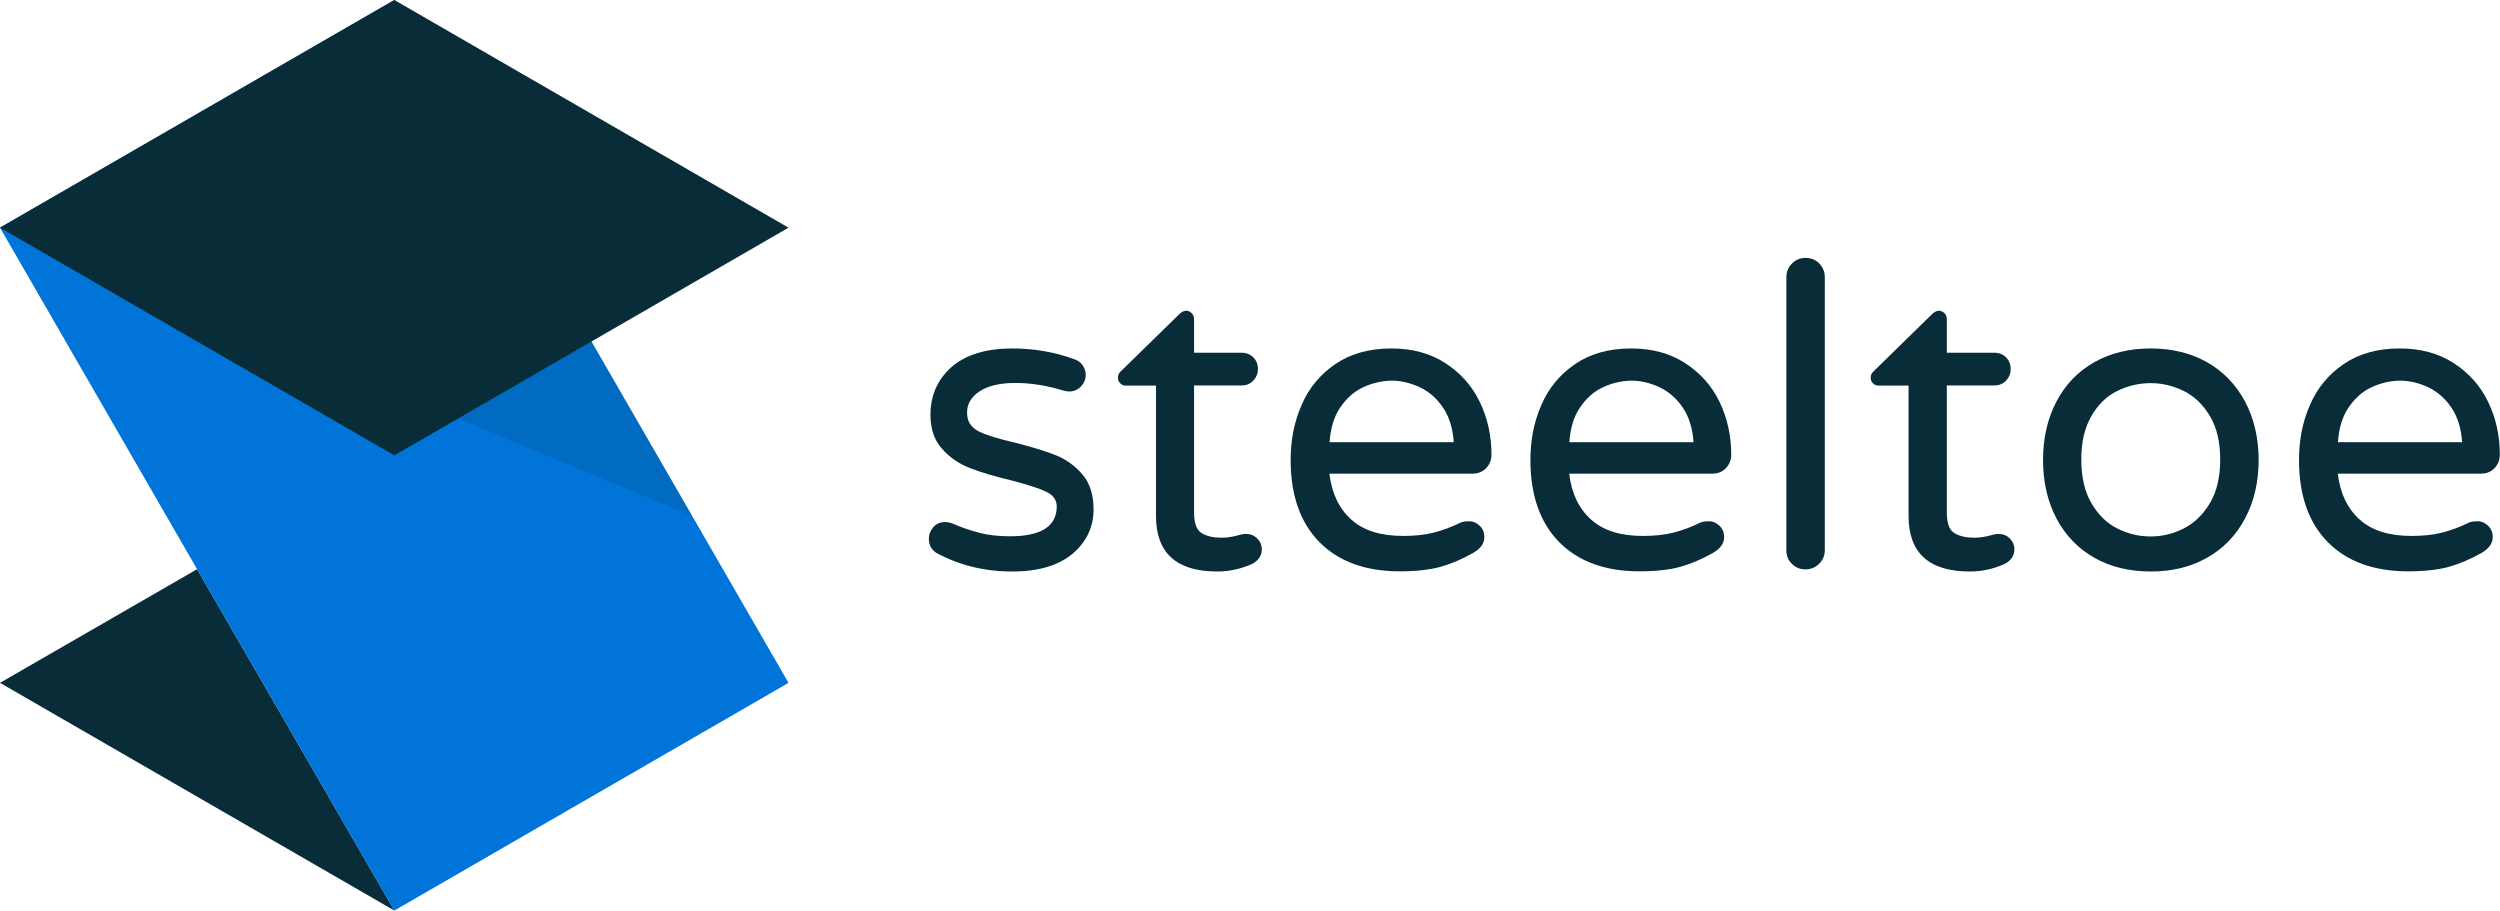
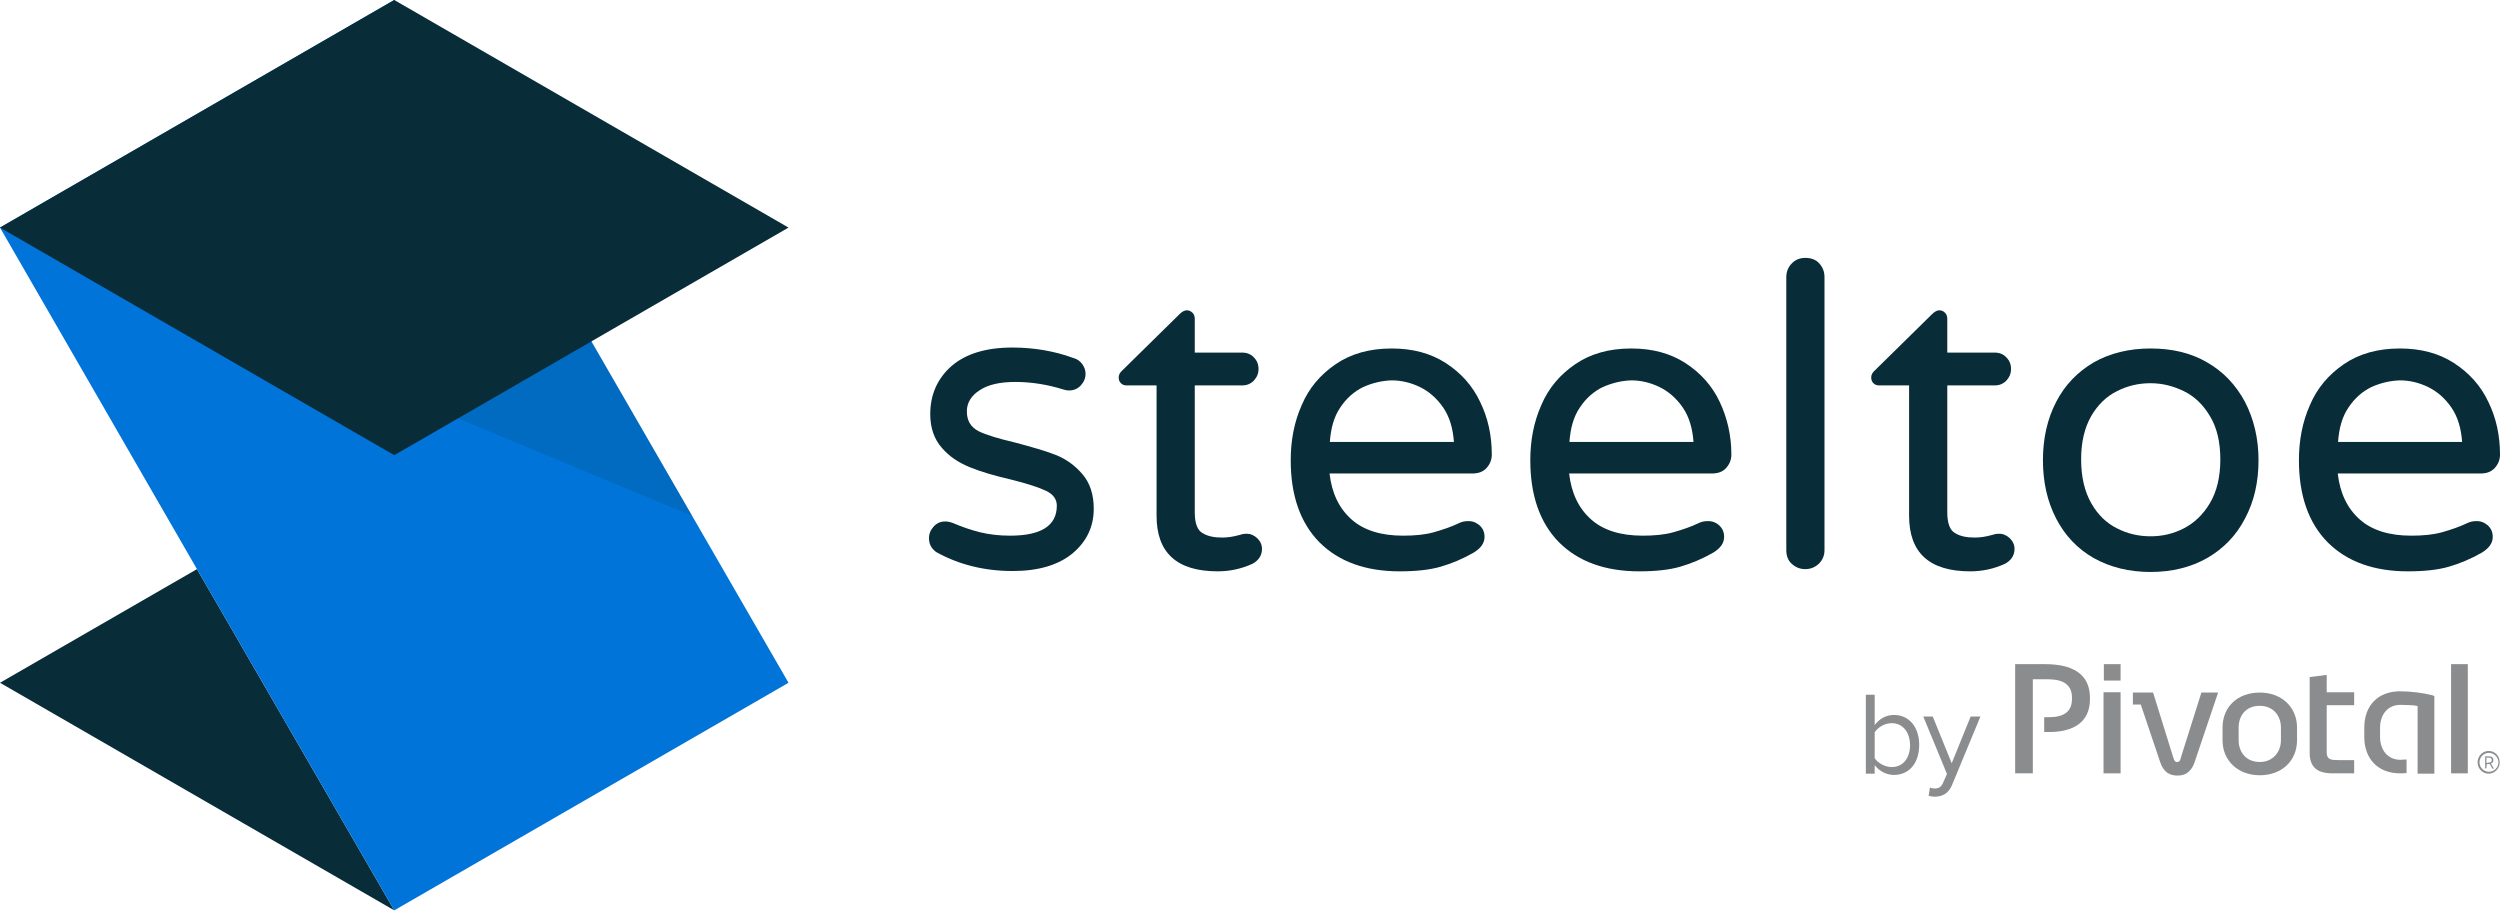
- <svg xmlns="http://www.w3.org/2000/svg" version="1.1" id="Layer_1" x="0px" y="0px" viewBox="0 0 1405.5 511.9" style="enable-background:new 0 0 1405.5 511.9;" xml:space="preserve">
+ <svg xmlns="http://www.w3.org/2000/svg" version="1.1" id="Layer_1" x="0px" y="0px" viewBox="0 0 792 288.4" style="enable-background:new 0 0 792 288.4;" xml:space="preserve">
  <style type="text/css">
	.st0{fill:none;}
	.st1{fill:#082C38;}
	.st2{fill:#0074D9;}
	.st3{fill:#F04E5A;}
	.st4{opacity:0.15;fill:#082C38;enable-background:new    ;}
- 	.st5{fill:#56BE89;}
+ 	.st5{fill:#8A8C8E;}
</style>
  <g id="Layer_2">
</g>
-   <g id="Layer_1_1_">
-     <g>
-       <path class="st0" d="M0,383.9L0,383.9L0,383.9z" />
-       <path class="st0" d="M0,128L0,128L0,128z" />
-       <path class="st0" d="M443.3,383.9L443.3,383.9L443.3,383.9z" />
-       <path d="M221.7,256L221.7,256L221.7,256z" />
-       <polygon points="221.7,256 221.7,256 221.7,256   " />
-       <path d="M221.7,256L221.7,256L221.7,256z" />
-     </g>
-     <g>
-       <polygon class="st1" points="0,383.9 221.7,511.9 110.8,320   " />
-       <polygon class="st2" points="221.7,0 155.2,38.4 0,128 110.8,320 221.7,511.9 443.3,383.9   " />
-     </g>
-     <path class="st3" d="M279.6,195" />
+   <g>
+     <path class="st0" d="M0,216.3L0,216.3L0,216.3z" />
+     <path class="st0" d="M0,72.1L0,72.1L0,72.1z" />
+     <path class="st0" d="M249.8,216.3L249.8,216.3L249.8,216.3z" />
+     <path d="M124.9,144.2L124.9,144.2L124.9,144.2z" />
+     <path d="M124.9,144.2L124.9,144.2L124.9,144.2z" />
+     <path d="M124.9,144.2L124.9,144.2L124.9,144.2z" />
  </g>
-   <g id="Layer_4">
-     <polyline class="st4" points="389.1,290 0,128 0,128 221.7,0  " />
-     <polygon class="st1" points="221.7,0 0,128 221.7,256 221.7,256 443.3,128  " />
-     <g>
-       <path class="st1" d="M550.2,242.5c4.4,2.2,11.3,4.3,20.6,6.4c9.3,2.4,16.9,4.7,22.7,7c5.8,2.3,10.8,5.9,15,10.8s6.3,11.4,6.3,19.6    c0,10.1-4,18.4-11.9,25.1c-8,6.6-19.2,9.9-33.7,9.9c-15.8,0-30.1-3.5-43-10.6c-2.7-1.9-4-4.5-4-7.8c0-2.5,0.9-4.7,2.6-6.6    c1.7-1.9,3.9-2.8,6.6-2.8c1.4,0,2.8,0.3,4.3,0.9c5,2.2,10.1,3.9,15.1,5.2c5,1.3,10.7,1.9,17,1.9c17.5,0,26.3-5.6,26.3-16.8    c0-3.6-2-6.4-6-8.3s-10.6-4-19.8-6.4c-9.3-2.2-17-4.5-23.1-6.9s-11.3-5.9-15.6-10.8c-4.3-4.8-6.5-11.2-6.5-19c0-11,4-20,11.9-27    c8-6.9,19.4-10.4,34.2-10.4c12.1,0,23.6,2,34.3,5.9c2.2,0.6,3.9,1.8,5.1,3.5c1.2,1.7,1.8,3.5,1.8,5.4c0,2.5-0.9,4.7-2.7,6.6    c-1.8,1.9-4.1,2.8-6.7,2.8c-0.8,0-1.8-0.2-3.1-0.5c-9.1-2.8-18.1-4.3-27-4.3c-8.5,0-15.2,1.5-20,4.6s-7.2,7.1-7.2,11.9    C543.6,236.8,545.8,240.2,550.2,242.5z" />
-       <path class="st1" d="M706.8,302.7c1.7,1.7,2.6,3.7,2.6,6c0,3.6-1.8,6.4-5.4,8.3c-6.2,2.8-12.7,4.3-19.6,4.3    c-23,0-34.5-10.4-34.5-31.2v-73.3H633c-1.3,0-2.3-0.4-3.2-1.3c-0.9-0.9-1.3-1.9-1.3-3.2c0-1.6,0.7-2.9,2.1-4l32.2-31.5    c1.4-1.4,2.8-2.1,4-2.1c1.3,0,2.3,0.5,3.2,1.4s1.3,2.1,1.3,3.3v18.9H698c2.7,0,4.9,0.9,6.6,2.6c1.7,1.7,2.6,3.9,2.6,6.6    c0,2.5-0.9,4.7-2.6,6.5c-1.7,1.8-3.9,2.7-6.6,2.7h-26.7v71.4c0,6.1,1.5,10.1,4.4,11.7c2.9,1.7,6.6,2.5,11,2.5    c3.2,0,6.3-0.5,9.5-1.4c0.6-0.2,1.3-0.3,2-0.5s1.6-0.2,2.7-0.2C703.1,300.2,705,301,706.8,302.7z" />
-       <path class="st1" d="M831.7,295.4c1.9,1.7,2.8,3.9,2.8,6.6c0,3.5-2.1,6.4-6.2,8.8c-6.2,3.5-12.2,6.1-18.2,7.8    c-6,1.7-13.7,2.6-23.2,2.6c-19.2,0-34.3-5.5-45.1-16.4c-10.8-11-16.2-26.4-16.2-46.2c0-11.2,2-21.5,6.2-31    c4.1-9.5,10.4-17.1,18.9-22.9c8.5-5.8,19-8.8,31.5-8.8c11.7,0,21.8,2.7,30.3,8.2s15,12.7,19.4,21.8s6.6,19,6.6,29.7    c0,3-1,5.5-3,7.6s-4.6,3.1-7.9,3.1h-80.2c1.3,11,5.4,19.6,12.3,25.8c6.9,6.2,16.6,9.2,29.1,9.2c6.6,0,12.4-0.6,17.4-1.9    s9.8-3.1,14.5-5.4c1.3-0.6,2.7-0.9,4.3-0.9C827.6,292.8,829.8,293.7,831.7,295.4z M766.4,217.7c-5.2,2.4-9.5,6.3-13,11.5    s-5.4,11.7-5.9,19.4h69.8c-0.5-7.7-2.5-14.2-6-19.4s-7.9-9-13.1-11.5c-5.2-2.4-10.5-3.7-15.8-3.7    C776.9,214.1,771.6,215.3,766.4,217.7z" />
-       <path class="st1" d="M966.5,295.4c1.9,1.7,2.8,3.9,2.8,6.6c0,3.5-2.1,6.4-6.2,8.8c-6.2,3.5-12.2,6.1-18.2,7.8    c-6,1.7-13.7,2.6-23.2,2.6c-19.2,0-34.3-5.5-45.1-16.4c-10.8-11-16.2-26.4-16.2-46.2c0-11.2,2-21.5,6.2-31    c4.1-9.5,10.4-17.1,18.9-22.9c8.5-5.8,19-8.8,31.5-8.8c11.7,0,21.8,2.7,30.3,8.2s15,12.7,19.4,21.8s6.6,19,6.6,29.7    c0,3-1,5.5-3,7.6s-4.6,3.1-7.9,3.1h-80.2c1.3,11,5.4,19.6,12.3,25.8c6.9,6.2,16.6,9.2,29.1,9.2c6.6,0,12.4-0.6,17.4-1.9    s9.8-3.1,14.5-5.4c1.3-0.6,2.7-0.9,4.3-0.9C962.4,292.8,964.6,293.7,966.5,295.4z M901.2,217.7c-5.2,2.4-9.5,6.3-13,11.5    s-5.4,11.7-5.9,19.4h69.8c-0.5-7.7-2.5-14.2-6-19.4s-7.9-9-13.1-11.5c-5.2-2.4-10.5-3.7-15.8-3.7    C911.7,214.1,906.4,215.3,901.2,217.7z" />
-       <path class="st1" d="M1022.8,148.1c2,2.1,3.1,4.7,3.1,7.8v153.5c0,3-1.1,5.5-3.2,7.6c-2.1,2-4.7,3.1-7.7,3.1s-5.5-1-7.6-3.1    c-2.1-2-3.1-4.6-3.1-7.6V155.9c0-3,1-5.6,3.1-7.7c2-2.1,4.6-3.2,7.6-3.2C1018.1,145,1020.7,146,1022.8,148.1z" />
-       <path class="st1" d="M1129.9,302.7c1.7,1.7,2.6,3.7,2.6,6c0,3.6-1.8,6.4-5.4,8.3c-6.2,2.8-12.7,4.3-19.6,4.3    c-23,0-34.5-10.4-34.5-31.2v-73.3h-16.8c-1.3,0-2.3-0.4-3.2-1.3c-0.9-0.9-1.3-1.9-1.3-3.2c0-1.6,0.7-2.9,2.1-4l32.2-31.5    c1.4-1.4,2.8-2.1,4-2.1c1.3,0,2.3,0.5,3.2,1.4c0.9,0.9,1.3,2.1,1.3,3.3v18.9h26.7c2.7,0,4.9,0.9,6.6,2.6c1.7,1.7,2.6,3.9,2.6,6.6    c0,2.5-0.9,4.7-2.6,6.5s-3.9,2.7-6.6,2.7h-26.7v71.4c0,6.1,1.5,10.1,4.4,11.7c2.9,1.7,6.6,2.5,11,2.5c3.2,0,6.3-0.5,9.5-1.4    c0.6-0.2,1.3-0.3,2-0.5s1.6-0.2,2.7-0.2C1126.2,300.2,1128.2,301,1129.9,302.7z" />
-       <path class="st1" d="M1240.9,203.7c9.1,5.2,16.2,12.6,21.3,22.1c5,9.5,7.6,20.5,7.6,32.8c0,12.3-2.5,23.2-7.6,32.8    c-5,9.5-12.1,16.9-21.3,22.1c-9.1,5.2-19.7,7.8-31.7,7.8c-12.1,0-22.8-2.6-31.9-7.8c-9.1-5.2-16.2-12.6-21.2-22.1    s-7.5-20.5-7.5-32.8c0-12.3,2.5-23.2,7.5-32.8c5-9.5,12-16.9,21.2-22.1c9.1-5.2,19.8-7.8,31.9-7.8    C1221.1,195.9,1231.7,198.5,1240.9,203.7z M1227.7,297.1c5.9-3,10.8-7.7,14.7-14.2c3.9-6.5,5.8-14.7,5.8-24.6    c0-9.8-1.9-17.9-5.8-24.4s-8.8-11.2-14.7-14.1c-5.9-2.9-12.1-4.4-18.6-4.4c-6.6,0-12.9,1.5-18.8,4.4s-10.8,7.6-14.5,14.1    c-3.8,6.5-5.7,14.6-5.7,24.4c0,9.9,1.9,18.1,5.7,24.6c3.8,6.5,8.6,11.2,14.5,14.2s12.2,4.5,18.8,4.5    C1215.6,301.6,1221.8,300.1,1227.7,297.1z" />
-       <path class="st1" d="M1398.6,295.4c1.9,1.7,2.8,3.9,2.8,6.6c0,3.5-2.1,6.4-6.2,8.8c-6.2,3.5-12.2,6.1-18.2,7.8    c-6,1.7-13.7,2.6-23.2,2.6c-19.2,0-34.3-5.5-45.1-16.4c-10.8-11-16.2-26.4-16.2-46.2c0-11.2,2-21.5,6.2-31    c4.1-9.5,10.4-17.1,18.9-22.9c8.5-5.8,19-8.8,31.5-8.8c11.7,0,21.8,2.7,30.3,8.2s15,12.7,19.4,21.8s6.6,19,6.6,29.7    c0,3-1,5.5-3,7.6s-4.6,3.1-7.9,3.1h-80.2c1.3,11,5.4,19.6,12.3,25.8c6.9,6.2,16.6,9.2,29.1,9.2c6.6,0,12.4-0.6,17.4-1.9    s9.8-3.1,14.5-5.4c1.3-0.6,2.7-0.9,4.3-0.9C1394.5,292.8,1396.7,293.7,1398.6,295.4z M1333.3,217.7c-5.2,2.4-9.5,6.3-13,11.5    s-5.4,11.7-5.9,19.4h69.8c-0.5-7.7-2.5-14.2-6-19.4s-7.9-9-13.1-11.5c-5.2-2.4-10.5-3.7-15.8-3.7    C1343.8,214.1,1338.5,215.3,1333.3,217.7z" />
-     </g>
-     <path class="st5" d="M443.3-206.1" />
-     <path class="st5" d="M221.7-78.1" />
+   <g>
+     <polygon class="st1" points="0,216.3 124.9,288.4 62.4,180.3  " />
+     <polygon class="st2" points="124.9,0 87.5,21.6 0,72.1 62.4,180.3 124.9,288.4 249.8,216.3  " />
+   </g>
+   <path class="st3" d="M157.6,109.9" />
+   <polyline class="st4" points="219.3,163.4 0,72.1 0,72.1 124.9,0 " />
+   <polygon class="st1" points="124.9,0 0,72.1 124.9,144.2 124.9,144.2 249.8,72.1 " />
+   <g>
+     <path class="st1" d="M310,136.6c2.5,1.2,6.4,2.4,11.6,3.6c5.2,1.4,9.5,2.6,12.8,3.9s6.1,3.3,8.5,6.1c2.4,2.8,3.6,6.4,3.6,11   c0,5.7-2.3,10.4-6.7,14.1c-4.5,3.7-10.8,5.6-19,5.6c-8.9,0-17-2-24.2-6c-1.5-1.1-2.3-2.5-2.3-4.4c0-1.4,0.5-2.6,1.5-3.7   s2.2-1.6,3.7-1.6c0.8,0,1.6,0.2,2.4,0.5c2.8,1.2,5.7,2.2,8.5,2.9s6,1.1,9.6,1.1c9.9,0,14.8-3.2,14.8-9.5c0-2-1.1-3.6-3.4-4.7   s-6-2.3-11.2-3.6c-5.2-1.2-9.6-2.5-13-3.9s-6.4-3.3-8.8-6.1c-2.4-2.7-3.7-6.3-3.7-10.7c0-6.2,2.3-11.3,6.7-15.2   c4.5-3.9,10.9-5.9,19.3-5.9c6.8,0,13.3,1.1,19.3,3.3c1.2,0.3,2.2,1,2.9,2c0.7,1,1,2,1,3c0,1.4-0.5,2.6-1.5,3.7s-2.3,1.6-3.8,1.6   c-0.5,0-1-0.1-1.7-0.3c-5.1-1.6-10.2-2.4-15.2-2.4c-4.8,0-8.6,0.8-11.3,2.6c-2.7,1.7-4.1,4-4.1,6.7   C306.3,133.4,307.6,135.3,310,136.6z" />
+     <path class="st1" d="M398.3,170.5c1,1,1.5,2.1,1.5,3.4c0,2-1,3.6-3,4.7c-3.5,1.6-7.2,2.4-11,2.4c-13,0-19.4-5.9-19.4-17.6v-41.3   h-9.5c-0.7,0-1.3-0.2-1.8-0.7s-0.7-1.1-0.7-1.8c0-0.9,0.4-1.6,1.2-2.3l18.1-17.8c0.8-0.8,1.6-1.2,2.3-1.2c0.7,0,1.3,0.3,1.8,0.8   s0.7,1.2,0.7,1.9v10.7h15c1.5,0,2.8,0.5,3.7,1.5c1,1,1.5,2.2,1.5,3.7c0,1.4-0.5,2.6-1.5,3.7c-1,1-2.2,1.5-3.7,1.5h-15v40.2   c0,3.4,0.8,5.7,2.5,6.6c1.6,1,3.7,1.4,6.2,1.4c1.8,0,3.6-0.3,5.4-0.8c0.3-0.1,0.7-0.2,1.1-0.3c0.4-0.1,0.9-0.1,1.5-0.1   C396.2,169.1,397.3,169.6,398.3,170.5z" />
+     <path class="st1" d="M468.7,166.4c1.1,1,1.6,2.2,1.6,3.7c0,2-1.2,3.6-3.5,5c-3.5,2-6.9,3.4-10.3,4.4s-7.7,1.5-13.1,1.5   c-10.8,0-19.3-3.1-25.4-9.2c-6.1-6.2-9.1-14.9-9.1-26c0-6.3,1.1-12.1,3.5-17.5c2.3-5.4,5.9-9.6,10.7-12.9c4.8-3.3,10.7-5,17.8-5   c6.6,0,12.3,1.5,17.1,4.6c4.8,3.1,8.5,7.2,10.9,12.3c2.5,5.1,3.7,10.7,3.7,16.7c0,1.7-0.6,3.1-1.7,4.3c-1.1,1.2-2.6,1.7-4.5,1.7   h-45.2c0.7,6.2,3,11,6.9,14.5s9.4,5.2,16.4,5.2c3.7,0,7-0.3,9.8-1.1s5.5-1.7,8.2-3c0.7-0.3,1.5-0.5,2.4-0.5   C466.4,165,467.6,165.5,468.7,166.4z M431.9,122.6c-2.9,1.4-5.4,3.6-7.3,6.5c-2,2.9-3,6.6-3.3,10.9h39.3c-0.3-4.3-1.4-8-3.4-10.9   s-4.5-5.1-7.4-6.5s-5.9-2.1-8.9-2.1C437.8,120.6,434.8,121.3,431.9,122.6z" />
+     <path class="st1" d="M544.6,166.4c1.1,1,1.6,2.2,1.6,3.7c0,2-1.2,3.6-3.5,5c-3.5,2-6.9,3.4-10.3,4.4c-3.4,1-7.7,1.5-13.1,1.5   c-10.8,0-19.3-3.1-25.4-9.2c-6.1-6.2-9.1-14.9-9.1-26c0-6.3,1.1-12.1,3.5-17.5c2.3-5.4,5.9-9.6,10.7-12.9c4.8-3.3,10.7-5,17.8-5   c6.6,0,12.3,1.5,17.1,4.6s8.5,7.2,10.9,12.3s3.7,10.7,3.7,16.7c0,1.7-0.6,3.1-1.7,4.3c-1.1,1.2-2.6,1.7-4.5,1.7h-45.2   c0.7,6.2,3,11,6.9,14.5s9.4,5.2,16.4,5.2c3.7,0,7-0.3,9.8-1.1s5.5-1.7,8.2-3c0.7-0.3,1.5-0.5,2.4-0.5   C542.3,165,543.6,165.5,544.6,166.4z M507.8,122.6c-2.9,1.4-5.4,3.6-7.3,6.5c-2,2.9-3,6.6-3.3,10.9h39.3c-0.3-4.3-1.4-8-3.4-10.9   s-4.5-5.1-7.4-6.5s-5.9-2.1-8.9-2.1C513.7,120.6,510.8,121.3,507.8,122.6z" />
+     <path class="st1" d="M576.3,83.4c1.1,1.2,1.7,2.6,1.7,4.4v86.5c0,1.7-0.6,3.1-1.8,4.3c-1.2,1.1-2.6,1.7-4.3,1.7s-3.1-0.6-4.3-1.7   s-1.7-2.6-1.7-4.3V87.8c0-1.7,0.6-3.2,1.7-4.3c1.1-1.2,2.6-1.8,4.3-1.8C573.7,81.7,575.2,82.2,576.3,83.4z" />
+     <path class="st1" d="M636.7,170.5c1,1,1.5,2.1,1.5,3.4c0,2-1,3.6-3,4.7c-3.5,1.6-7.2,2.4-11,2.4c-13,0-19.4-5.9-19.4-17.6v-41.3   h-9.5c-0.7,0-1.3-0.2-1.8-0.7s-0.7-1.1-0.7-1.8c0-0.9,0.4-1.6,1.2-2.3l18.1-17.8c0.8-0.8,1.6-1.2,2.3-1.2s1.3,0.3,1.8,0.8   s0.7,1.2,0.7,1.9v10.7h15c1.5,0,2.8,0.5,3.7,1.5c1,1,1.5,2.2,1.5,3.7c0,1.4-0.5,2.6-1.5,3.7c-1,1-2.2,1.5-3.7,1.5h-15v40.2   c0,3.4,0.8,5.7,2.5,6.6c1.6,1,3.7,1.4,6.2,1.4c1.8,0,3.6-0.3,5.4-0.8c0.3-0.1,0.7-0.2,1.1-0.3s0.9-0.1,1.5-0.1   C634.6,169.1,635.7,169.6,636.7,170.5z" />
+     <path class="st1" d="M699.2,114.8c5.1,2.9,9.1,7.1,12,12.5c2.8,5.4,4.3,11.6,4.3,18.5s-1.4,13.1-4.3,18.5c-2.8,5.4-6.8,9.5-12,12.5   c-5.1,2.9-11.1,4.4-17.9,4.4c-6.8,0-12.8-1.5-18-4.4c-5.1-2.9-9.1-7.1-11.9-12.5c-2.8-5.4-4.2-11.6-4.2-18.5s1.4-13.1,4.2-18.5   s6.8-9.5,11.9-12.5c5.1-2.9,11.2-4.4,18-4.4S694.1,111.8,699.2,114.8z M691.8,167.4c3.3-1.7,6.1-4.3,8.3-8s3.3-8.3,3.3-13.9   c0-5.5-1.1-10.1-3.3-13.7c-2.2-3.7-5-6.3-8.3-7.9s-6.8-2.5-10.5-2.5s-7.3,0.8-10.6,2.5c-3.3,1.6-6.1,4.3-8.2,7.9   c-2.1,3.7-3.2,8.2-3.2,13.7c0,5.6,1.1,10.2,3.2,13.9s4.8,6.3,8.2,8c3.3,1.7,6.9,2.5,10.6,2.5C685,169.9,688.5,169.1,691.8,167.4z" />
+     <path class="st1" d="M788.1,166.4c1.1,1,1.6,2.2,1.6,3.7c0,2-1.2,3.6-3.5,5c-3.5,2-6.9,3.4-10.3,4.4c-3.4,1-7.7,1.5-13.1,1.5   c-10.8,0-19.3-3.1-25.4-9.2c-6.1-6.2-9.1-14.9-9.1-26c0-6.3,1.1-12.1,3.5-17.5c2.3-5.4,5.9-9.6,10.7-12.9s10.7-5,17.8-5   c6.6,0,12.3,1.5,17.1,4.6s8.5,7.2,10.9,12.3c2.5,5.1,3.7,10.7,3.7,16.7c0,1.7-0.6,3.1-1.7,4.3c-1.1,1.2-2.6,1.7-4.5,1.7h-45.2   c0.7,6.2,3,11,6.9,14.5s9.4,5.2,16.4,5.2c3.7,0,7-0.3,9.8-1.1s5.5-1.7,8.2-3c0.7-0.3,1.5-0.5,2.4-0.5   C785.8,165,787,165.5,788.1,166.4z M751.3,122.6c-2.9,1.4-5.4,3.6-7.3,6.5c-2,2.9-3,6.6-3.3,10.9H780c-0.3-4.3-1.4-8-3.4-10.9   s-4.5-5.1-7.4-6.5s-5.9-2.1-8.9-2.1C757.2,120.6,754.2,121.3,751.3,122.6z" />
  </g>
  <g id="Layer_1_copy">
</g>
+   <g>
+     <g>
+       <g>
+         <g>
+           <path class="st5" d="M671.8,215.6h-5.3v-5.2h5.3V215.6z M671.8,245h-5.4v-25.7h5.4V245z" />
+         </g>
+         <g>
+           <g>
+             <path class="st5" d="M702.7,219.4l-7.5,22.2c-1.3,3.6-3.6,4.1-5.4,4.1c-2.7,0-4.4-1.3-5.4-4.1l-6.2-18.4h-2.5v-3.8h6.4       l6.4,20.6c0.3,0.9,0.5,1.4,1.2,1.4c0.8,0,1-0.5,1.2-1.4l6.5-20.6L702.7,219.4L702.7,219.4z" />
+             <path class="st5" d="M715.9,219.4c6.9,0,11.8,4.6,11.8,11.1v4c0,6.5-4.8,11.1-11.8,11.1c-6.9,0-11.8-4.6-11.8-11.1v-4       C704.1,223.9,708.9,219.4,715.9,219.4 M715.9,241.4c4.1,0,6.7-3.1,6.7-6.9v-4c0-3.8-2.5-6.9-6.7-6.9c-4.4,0-6.7,3.1-6.7,6.9v4       C709.2,238.3,711.6,241.4,715.9,241.4" />
+             <path class="st5" d="M770.3,220.2c-2.7-0.7-6.8-1.2-9.9-1.2c-7,0-11.4,4.4-11.4,11.6v2.8c0,7.1,4.4,11.6,11.4,11.6       c0.2,0,1.4,0,2-0.1v-4.3c-0.2,0-1.8,0.1-2,0.1c-3.8,0-6.4-2.9-6.4-7.3v-2.8c0-4.4,2.6-7.3,6.4-7.3c1.7,0,4.3,0.1,5.2,0.3       l0.3,0.1v21.4h5.3v-24C771.3,220.6,771.3,220.4,770.3,220.2" />
+             <rect x="776.5" y="210.4" class="st5" width="5.3" height="34.6" />
+             <path class="st5" d="M647.8,210.4h-9.4V245h5.6v-29.8h3.3c0.7,0,1.3,0,1.9,0c4.8,0.1,7.2,2,7.2,5.8c0,0.2,0,0.3,0,0.4       c0,3.5-1.9,5.8-7.2,5.8c-0.5,0-1,0-1.6,0c0,1.3,0,3.8,0,4.7c0.5,0,1.1,0,1.6,0c7.5,0,12.9-3,12.9-10.4c0-0.1,0-0.3,0-0.4       C662.1,213.3,656.3,210.4,647.8,210.4" />
+             <path class="st5" d="M737.1,213.8v5.5h8.7v4.1h-8.7v15c0,2.3,1.5,2.4,3.7,2.4h5v4.2H739c-5,0-7.3-2-7.3-6.6v-23.9L737.1,213.8z       " />
+           </g>
+         </g>
+       </g>
+       <path class="st5" d="M784.9,241.5c0-2,1.6-3.6,3.5-3.6c2,0,3.5,1.6,3.5,3.6s-1.6,3.6-3.5,3.6S784.9,243.5,784.9,241.5z     M788.5,238.5c-1.7,0-3,1.4-3,3s1.3,3,3,3s3-1.4,3-3S790.1,238.5,788.5,238.5z M787.7,243.4h-0.4v-3.8h1.1c1,0,1.5,0.4,1.5,1.2    c0,0.6-0.3,0.9-0.8,1.1l1,1.6h-0.5l-0.9-1.5l-0.9,0.1L787.7,243.4L787.7,243.4z M788.4,241.6c0.6,0,1-0.3,1-0.8s-0.3-0.8-1.1-0.8    h-0.6v1.7L788.4,241.6z" />
+     </g>
+     <g>
+       <path class="st5" d="M591.1,245v-24.9h2.8v9.6c1.5-2,3.6-3.2,6.1-3.2c4.7,0,8,3.7,8,9.5c0,5.9-3.3,9.5-8,9.5    c-2.5,0-4.7-1.3-6.1-3.1v2.7h-2.8V245z M599.3,243c3.7,0,5.8-3,5.8-6.9c0-4-2.2-7-5.8-7c-2.2,0-4.4,1.3-5.4,2.9v8.2    C594.9,241.7,597.1,243,599.3,243z" />
+       <path class="st5" d="M611.4,249.5c0.4,0.2,1.1,0.3,1.5,0.3c1.2,0,2.1-0.4,2.7-1.9l1.2-2.7l-7.5-18.2h3l6,14.8l6-14.8h3.1l-9,21.7    c-1.1,2.6-2.9,3.6-5.3,3.7c-0.6,0-1.5-0.1-2.1-0.3L611.4,249.5z" />
+     </g>
+   </g>
</svg>
